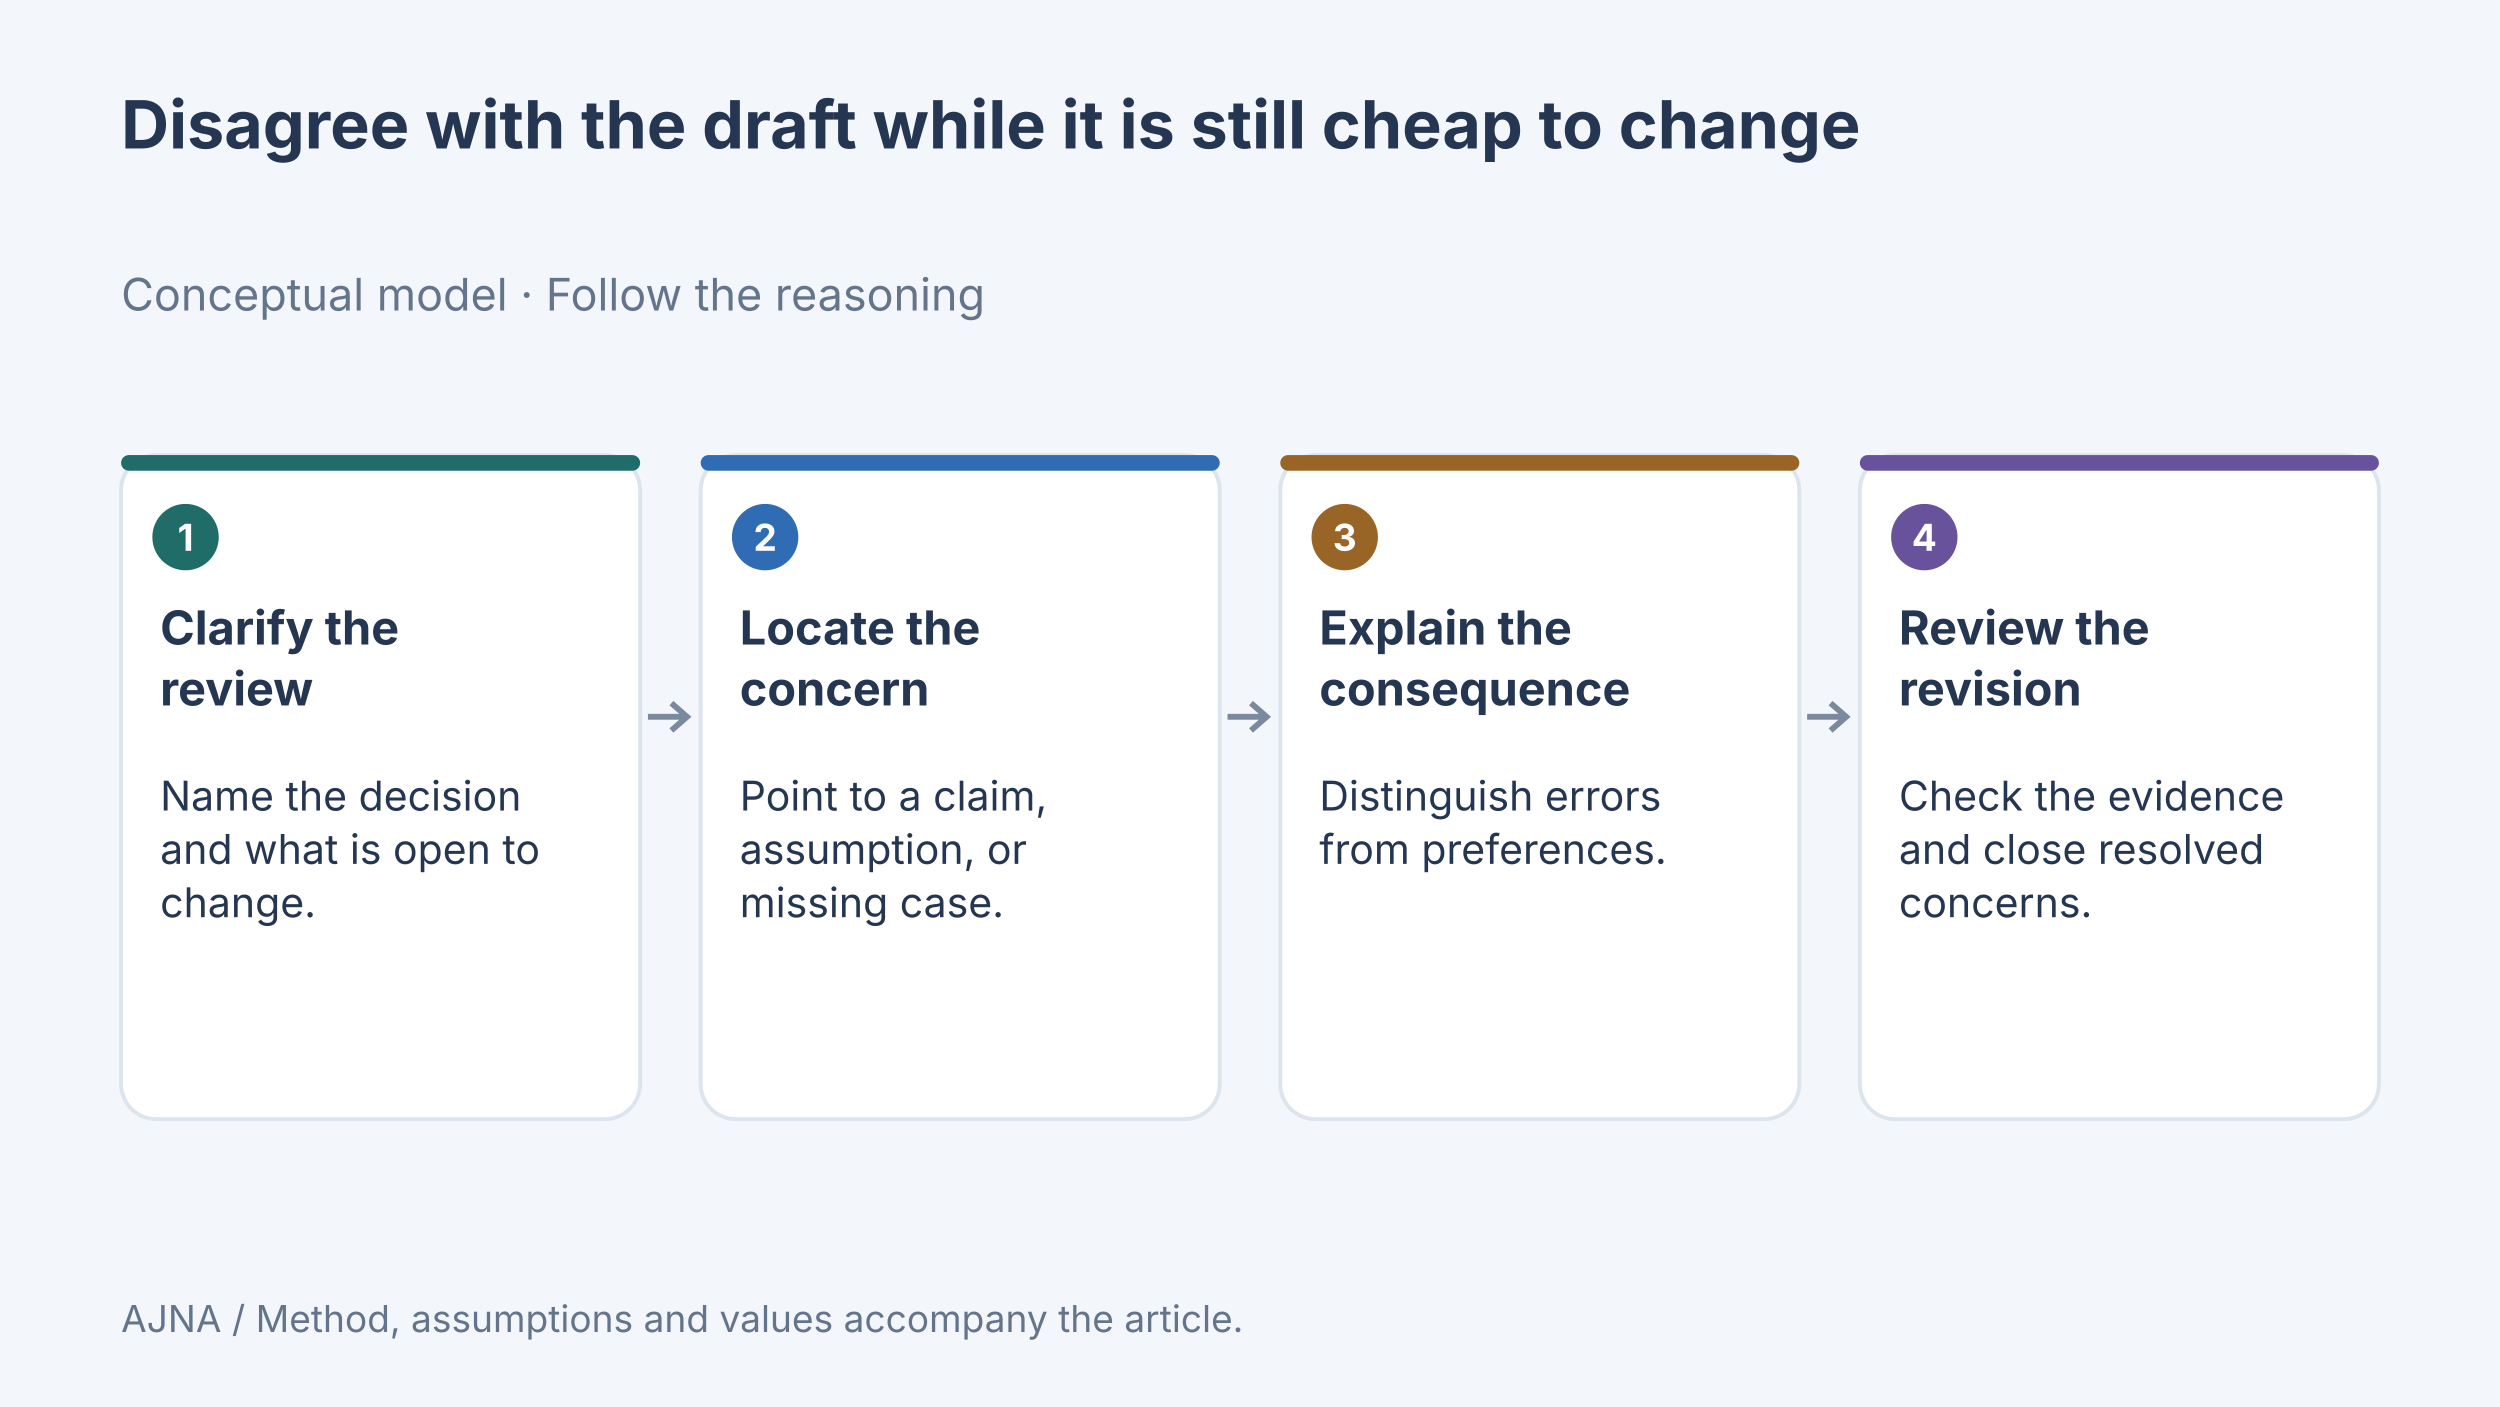
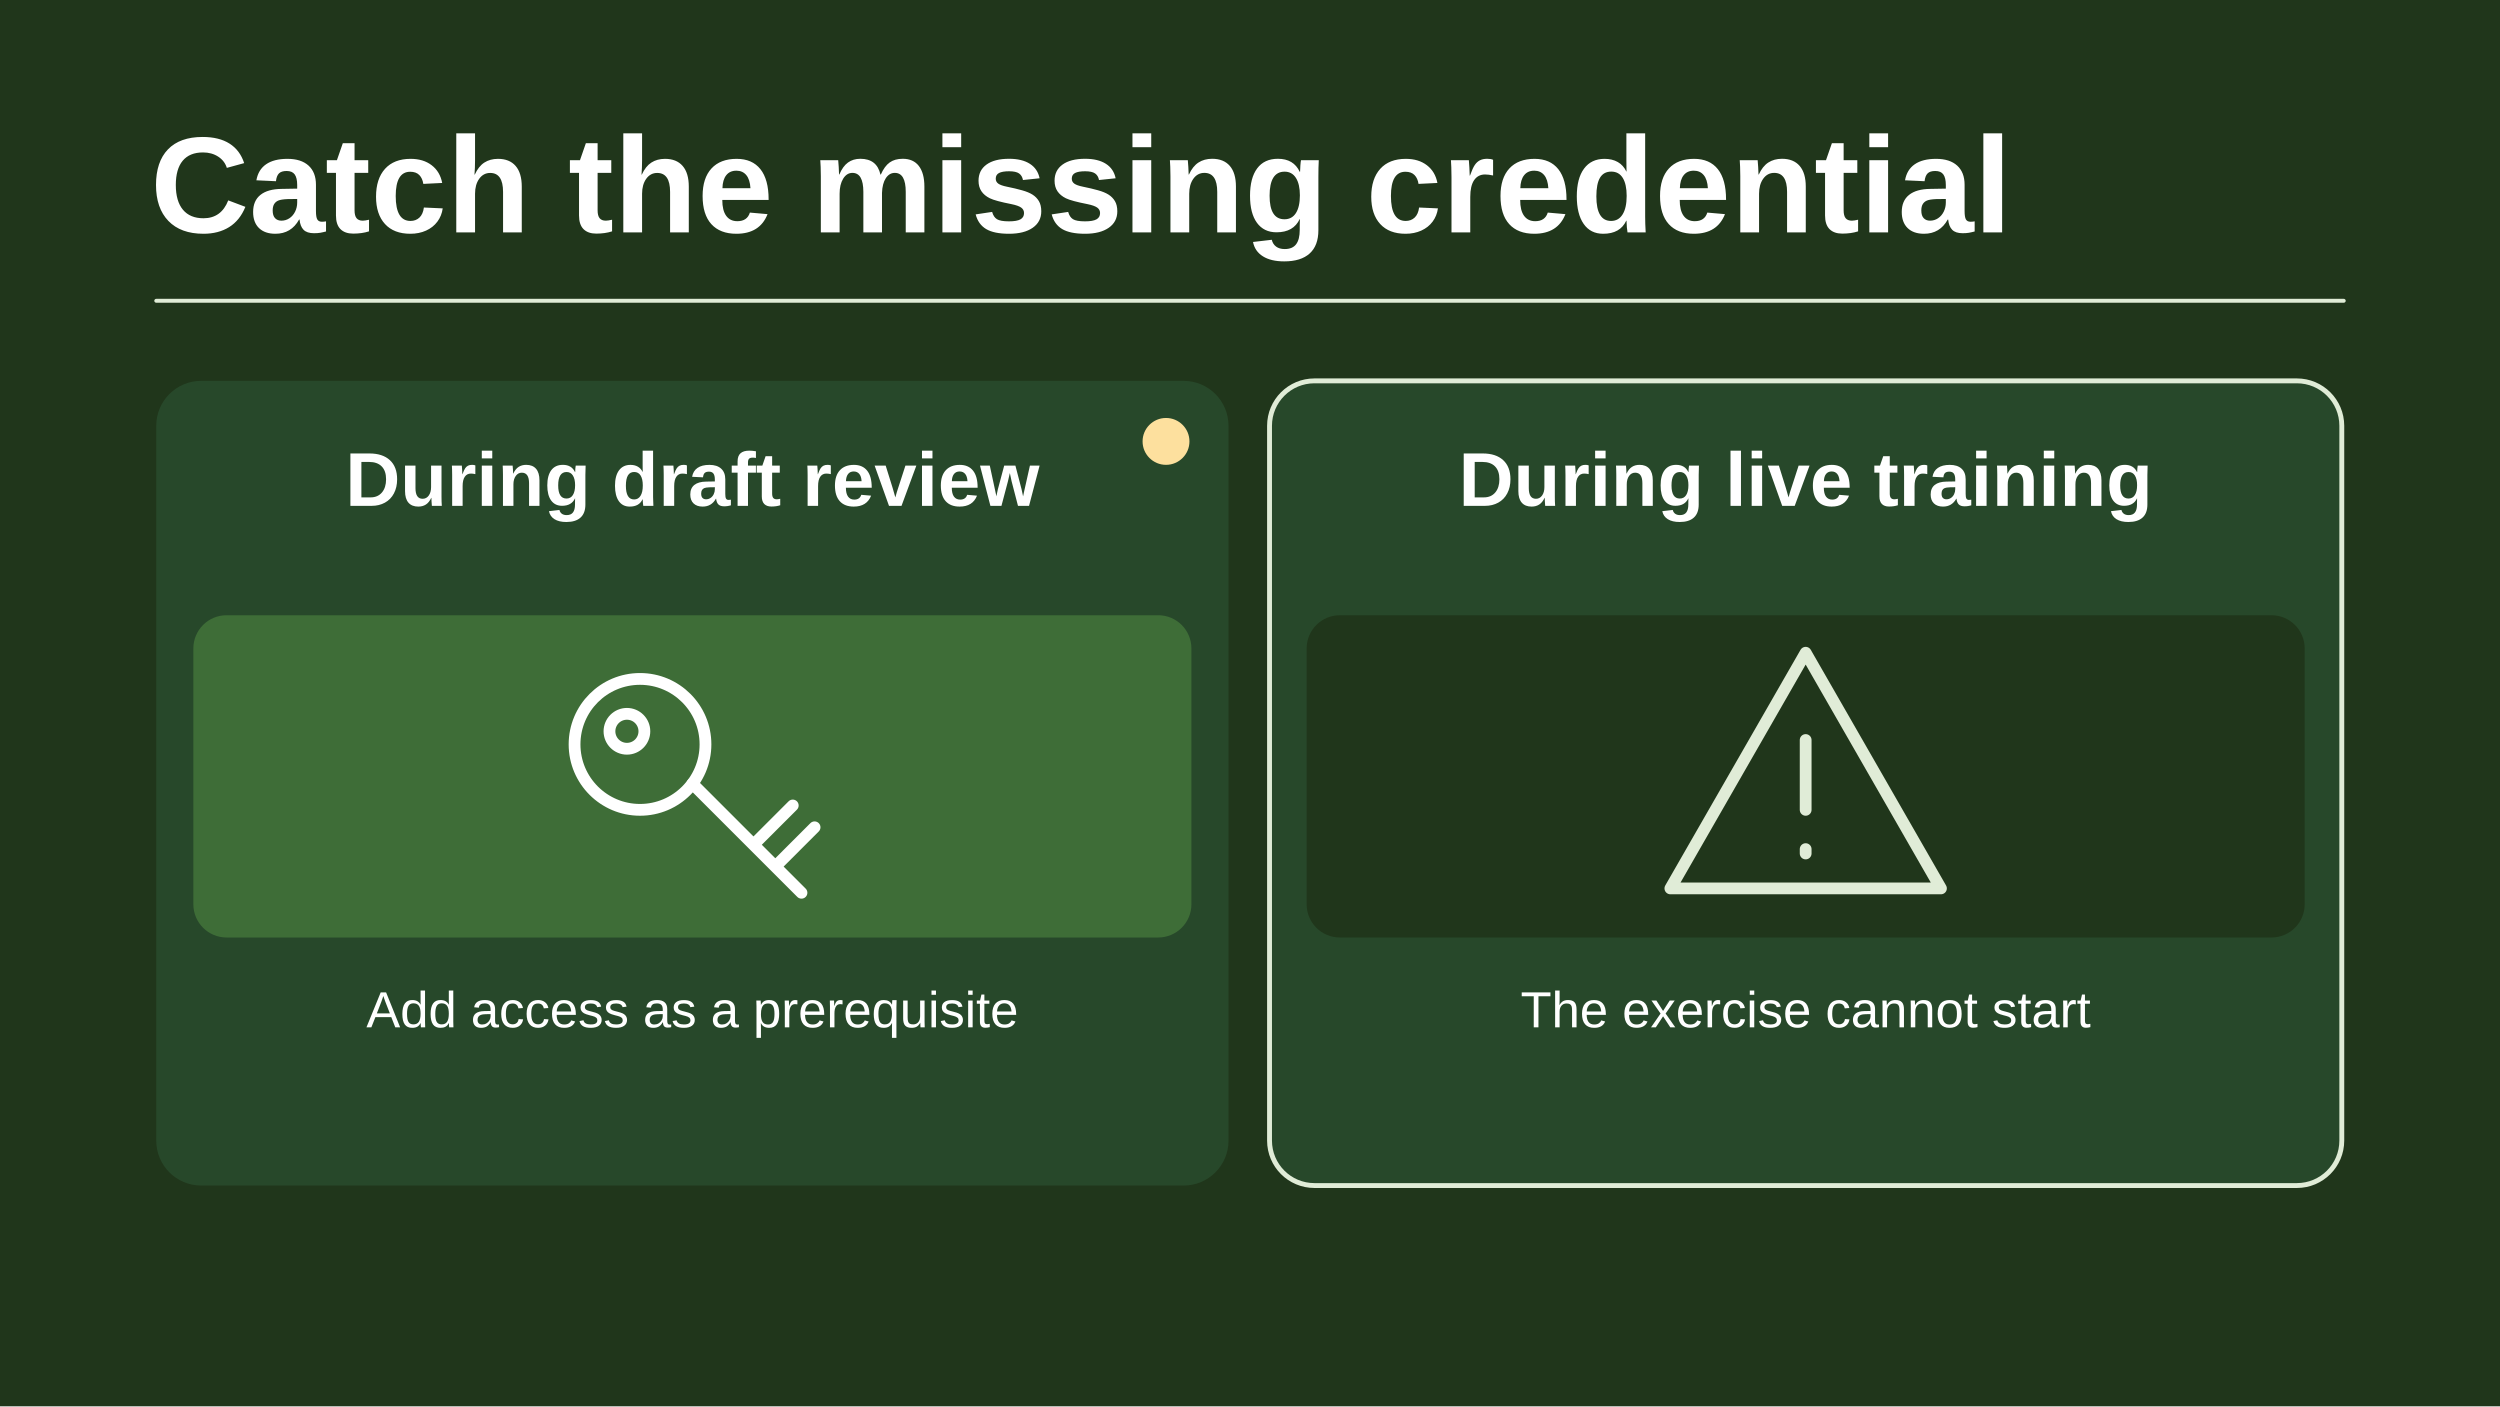
- <svg xmlns="http://www.w3.org/2000/svg" width="1280" height="720" viewBox="0 0 1280 720" data-article-art="disagree-with-a-draft" role="img" aria-label="Concept diagram: Clarify the review — Name the decision and what is open to change.; Locate the concern — Point to a claim, assumption, or missing case.; Explain the consequence — Distinguish errors from preferences.; Review the revision — Check the evidence and close resolved concerns..">
-   <rect x="-1280" y="-720" width="3840" height="2160" fill="#f3f6fa" />
-   <g font-family="Inter, sans-serif">
-     <text x="62" y="76" font-size="34" font-weight="700" fill="#243651" text-anchor="start">
-       <tspan x="62" dy="0">Disagree with the draft while it is still cheap to change</tspan>
-     </text>
-     <text x="62" y="159" font-size="23" font-weight="400" fill="#64748b" text-anchor="start">
-       <tspan x="62" dy="0">Conceptual model · Follow the reasoning</tspan>
-     </text>
-     <rect x="62" y="233" width="265.75" height="340" rx="18" fill="#fff" stroke="#dce4ed" stroke-width="2" />
-     <rect x="62" y="233" width="265.75" height="8" rx="4" fill="#206c68" />
-     <circle cx="95" cy="275" r="17" fill="#206c68" />
-     <text x="95" y="282" font-size="19" font-weight="700" fill="#fff" text-anchor="middle">
-       <tspan x="95" dy="0">1</tspan>
-     </text>
-     <text x="82" y="330" font-size="24" font-weight="700" fill="#243651" text-anchor="start">
-       <tspan x="82" dy="0">Clarify the</tspan>
-       <tspan x="82" dy="31.2">review</tspan>
-     </text>
-     <text x="82" y="415" font-size="21" font-weight="400" fill="#243651" text-anchor="start">
-       <tspan x="82" dy="0">Name the decision</tspan>
-       <tspan x="82" dy="27.3">and what is open to</tspan>
-       <tspan x="82" dy="27.3">change.</tspan>
-     </text>
-     <path d="M331.75 367H351.75m-8 -7 8 7-8 7" fill="none" stroke="#7b899e" stroke-width="3" />
-     <rect x="358.75" y="233" width="265.75" height="340" rx="18" fill="#fff" stroke="#dce4ed" stroke-width="2" />
-     <rect x="358.75" y="233" width="265.75" height="8" rx="4" fill="#306cb3" />
-     <circle cx="391.75" cy="275" r="17" fill="#306cb3" />
-     <text x="391.75" y="282" font-size="19" font-weight="700" fill="#fff" text-anchor="middle">
-       <tspan x="391.75" dy="0">2</tspan>
-     </text>
-     <text x="378.75" y="330" font-size="24" font-weight="700" fill="#243651" text-anchor="start">
-       <tspan x="378.75" dy="0">Locate the</tspan>
-       <tspan x="378.75" dy="31.2">concern</tspan>
-     </text>
-     <text x="378.75" y="415" font-size="21" font-weight="400" fill="#243651" text-anchor="start">
-       <tspan x="378.75" dy="0">Point to a claim,</tspan>
-       <tspan x="378.75" dy="27.3">assumption, or</tspan>
-       <tspan x="378.75" dy="27.3">missing case.</tspan>
-     </text>
-     <path d="M628.5 367H648.5m-8 -7 8 7-8 7" fill="none" stroke="#7b899e" stroke-width="3" />
-     <rect x="655.5" y="233" width="265.75" height="340" rx="18" fill="#fff" stroke="#dce4ed" stroke-width="2" />
-     <rect x="655.5" y="233" width="265.75" height="8" rx="4" fill="#986527" />
-     <circle cx="688.5" cy="275" r="17" fill="#986527" />
-     <text x="688.5" y="282" font-size="19" font-weight="700" fill="#fff" text-anchor="middle">
-       <tspan x="688.5" dy="0">3</tspan>
-     </text>
-     <text x="675.5" y="330" font-size="24" font-weight="700" fill="#243651" text-anchor="start">
-       <tspan x="675.5" dy="0">Explain the</tspan>
-       <tspan x="675.5" dy="31.2">consequence</tspan>
-     </text>
-     <text x="675.5" y="415" font-size="21" font-weight="400" fill="#243651" text-anchor="start">
-       <tspan x="675.5" dy="0">Distinguish errors</tspan>
-       <tspan x="675.5" dy="27.3">from preferences.</tspan>
-     </text>
-     <path d="M925.25 367H945.25m-8 -7 8 7-8 7" fill="none" stroke="#7b899e" stroke-width="3" />
-     <rect x="952.25" y="233" width="265.75" height="340" rx="18" fill="#fff" stroke="#dce4ed" stroke-width="2" />
-     <rect x="952.25" y="233" width="265.75" height="8" rx="4" fill="#67529b" />
-     <circle cx="985.25" cy="275" r="17" fill="#67529b" />
-     <text x="985.25" y="282" font-size="19" font-weight="700" fill="#fff" text-anchor="middle">
-       <tspan x="985.25" dy="0">4</tspan>
-     </text>
-     <text x="972.25" y="330" font-size="24" font-weight="700" fill="#243651" text-anchor="start">
-       <tspan x="972.25" dy="0">Review the</tspan>
-       <tspan x="972.25" dy="31.2">revision</tspan>
-     </text>
-     <text x="972.25" y="415" font-size="21" font-weight="400" fill="#243651" text-anchor="start">
-       <tspan x="972.25" dy="0">Check the evidence</tspan>
-       <tspan x="972.25" dy="27.3">and close resolved</tspan>
-       <tspan x="972.25" dy="27.3">concerns.</tspan>
-     </text>
-     <text x="62" y="682" font-size="19" font-weight="400" fill="#64748b" text-anchor="start">
-       <tspan x="62" dy="0">AJNA / Method, assumptions and values accompany the article.</tspan>
-     </text>
-   </g>
+ <svg xmlns="http://www.w3.org/2000/svg" data-article-art="disagree-with-a-draft" role="img" aria-label="Two versions of a deployment exercise show how a draft comment spots the missing learner credential before it blocks the session." width="1280" height="720" viewBox="0 0 1280 720">
+   <svg width="100%" height="100%" viewBox="0 0 1280 720" preserveAspectRatio="xMidYMid slice" role="img" aria-label="Two versions of a deployment exercise show how a draft comment spots the missing learner credential before it blocks the session.">
+     <defs>
+       <marker id="head" markerWidth="13" markerHeight="13" refX="11" refY="6.5" orient="auto" markerUnits="userSpaceOnUse">
+         <path d="M0 0L13 6.5 0 13Z" fill="#E0ECD7" />
+       </marker>
+     </defs>
+     <rect x="0" y="0" width="1280" height="720" rx="0" fill="#20361B" stroke="none" stroke-width="2.5" />
+     <g font-family="Arial, Helvetica, sans-serif">
+       <text x="77" y="119" text-anchor="start" fill="#FFFFFF" font-size="70" font-weight="700">Catch the missing credential</text>
+       <path d="M80 154H1200" fill="none" stroke="#E0ECD7" stroke-width="2" stroke-linejoin="round" stroke-linecap="round" />
+       <rect x="80" y="195" width="549" height="412" rx="23" fill="#27482A" stroke="none" stroke-width="2.5" />
+       <rect x="99" y="315" width="511" height="165" rx="17" fill="#3E6D37" stroke="none" stroke-width="2.5" />
+       <circle cx="597" cy="226" r="12" fill="#FDE09E" stroke="none" stroke-width="3.5" />
+       <text x="354.5" y="259" text-anchor="middle" fill="#FFFFFF" font-size="39" font-weight="700">During draft review</text>
+       <g transform="translate(354.5 399) scale(2.234375)" fill="none" stroke="#FFFFFF" stroke-width="2.7" stroke-linecap="round" stroke-linejoin="round">
+         <circle cx="-12" cy="-8" r="15" />
+         <path d="M0 1l25 25m-11-11 9-9m-4 14 9-9" />
+         <circle cx="-15" cy="-11" r="4" />
+       </g>
+       <text x="354.5" y="526" text-anchor="middle" fill="#FFFFFF" font-size="26" font-weight="400">Add access as a prerequisite</text>
+       <rect x="650" y="195" width="549" height="412" rx="23" fill="#27482A" stroke="#E0ECD7" stroke-width="2.5" />
+       <rect x="669" y="315" width="511" height="165" rx="17" fill="#20361B" stroke="none" stroke-width="2.5" />
+       <text x="924.5" y="259" text-anchor="middle" fill="#FFFFFF" font-size="39" font-weight="700">During live training</text>
+       <g transform="translate(924.5 399) scale(2.234375)" fill="none" stroke="#E0ECD7" stroke-width="2.7" stroke-linecap="round" stroke-linejoin="round">
+         <path d="M0-29 31 25h-62Z M0-9v16m0 9v1" />
+       </g>
+       <text x="924.5" y="526" text-anchor="middle" fill="#FFFFFF" font-size="26" font-weight="400">The exercise cannot start</text>
+     </g>
+   </svg>
</svg>
